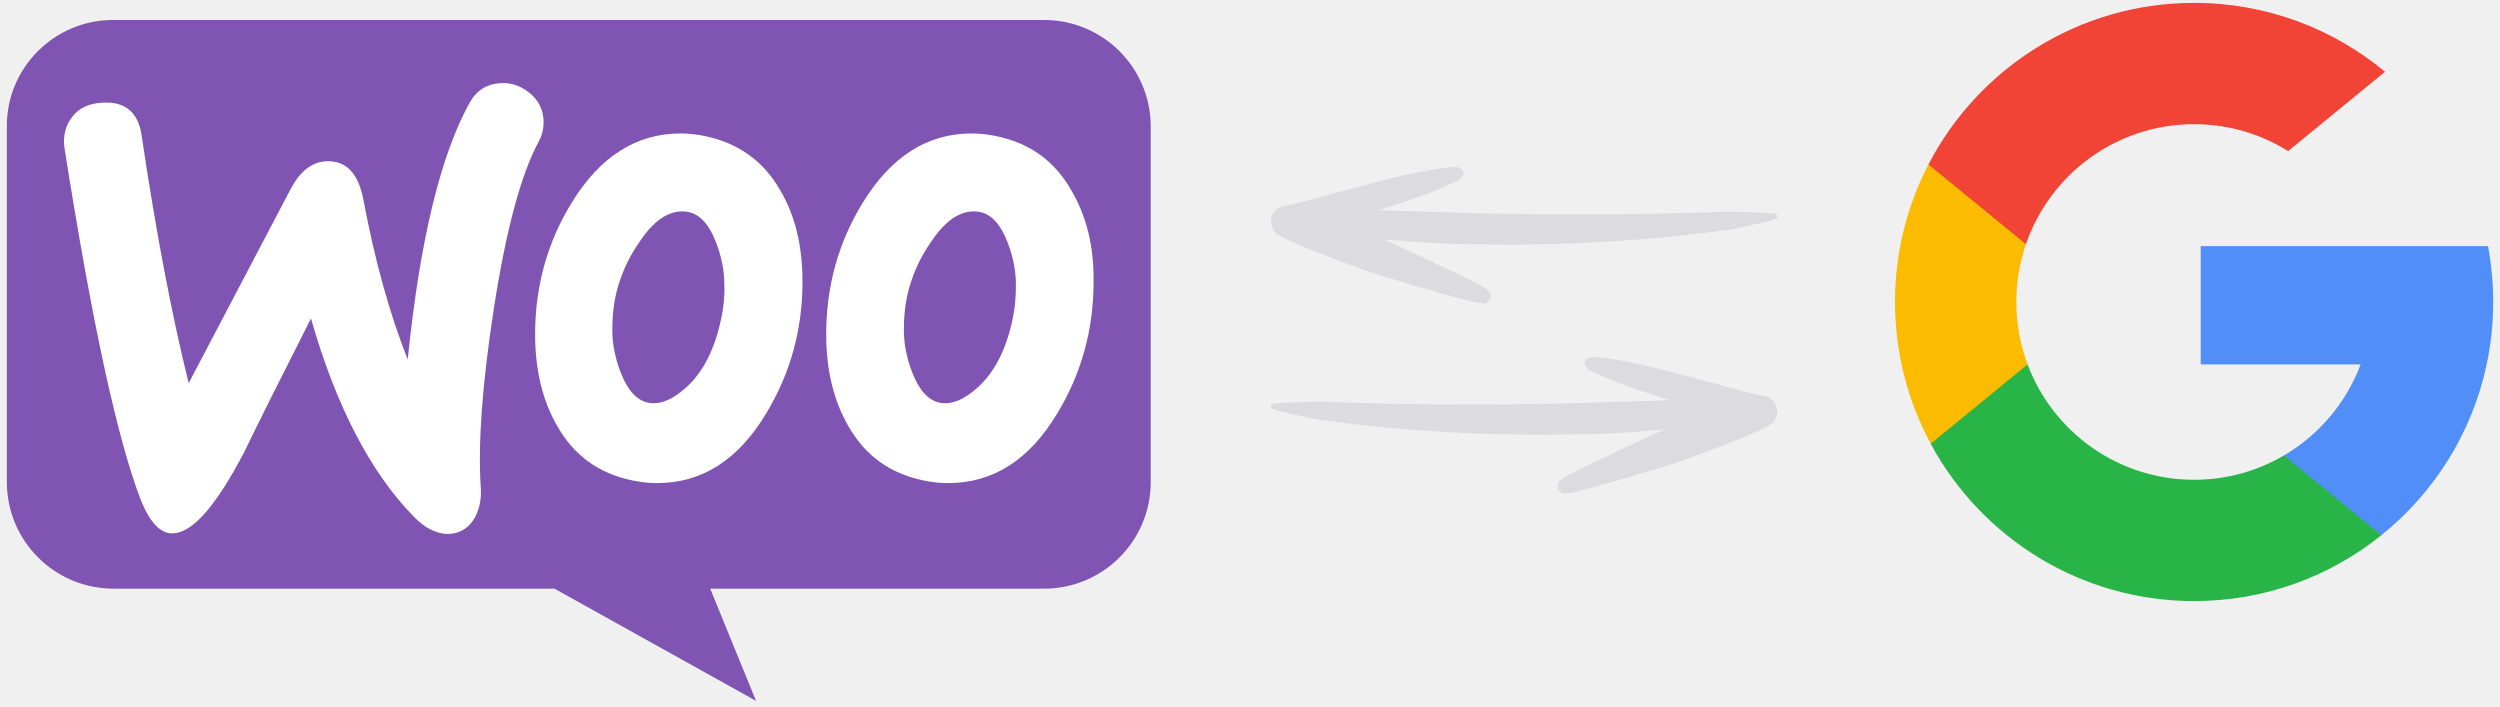
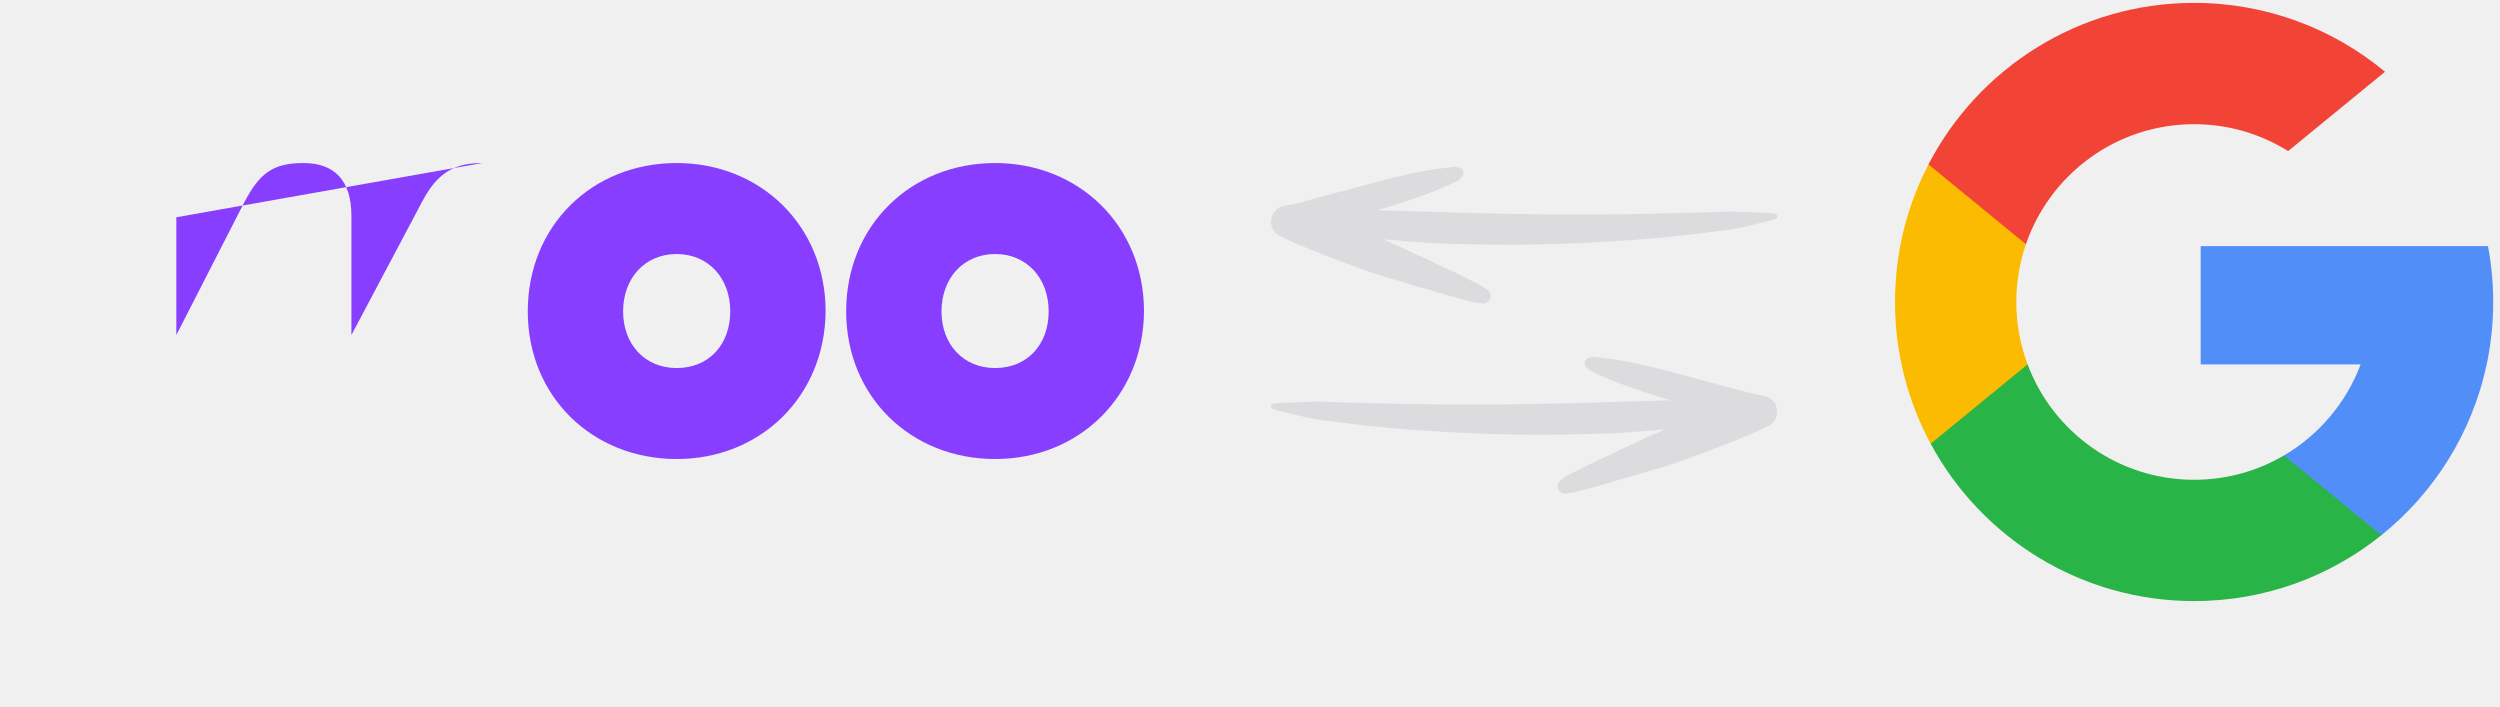
<svg xmlns="http://www.w3.org/2000/svg" width="184" height="52" viewBox="0 0 184 52" fill="none">
-   <g clip-path="url(#clip0_7350_121121)">
-     <path d="M8.318 1.471H76.845C81.182 1.471 84.693 4.981 84.693 9.318V35.476C84.693 39.813 81.182 43.324 76.845 43.324H52.27L55.644 51.584L40.809 43.324H8.352C4.015 43.324 0.504 39.813 0.504 35.476V9.318C0.47 5.016 3.98 1.471 8.318 1.471Z" fill="#7F54B3" />
-     <path d="M5.298 8.624C5.777 7.973 6.496 7.631 7.454 7.563C9.2 7.426 10.192 8.247 10.432 10.027C11.493 17.18 12.656 23.237 13.888 28.199L21.383 13.928C22.068 12.628 22.923 11.943 23.95 11.875C25.456 11.772 26.38 12.73 26.756 14.749C27.612 19.301 28.707 23.168 30.007 26.454C30.897 17.761 32.403 11.498 34.525 7.631C35.038 6.673 35.791 6.194 36.784 6.125C37.571 6.057 38.289 6.296 38.94 6.81C39.59 7.323 39.932 7.973 40.001 8.761C40.035 9.377 39.932 9.89 39.658 10.403C38.324 12.867 37.228 17.009 36.339 22.758C35.483 28.336 35.175 32.683 35.38 35.797C35.449 36.652 35.312 37.405 34.97 38.056C34.559 38.809 33.943 39.219 33.156 39.288C32.266 39.356 31.342 38.946 30.452 38.022C27.27 34.77 24.737 29.91 22.889 23.442C20.664 27.823 19.022 31.108 17.961 33.298C15.941 37.166 14.23 39.151 12.793 39.254C11.869 39.322 11.082 38.535 10.398 36.892C8.652 32.409 6.77 23.75 4.751 10.917C4.614 10.027 4.819 9.239 5.298 8.624ZM78.844 13.997C77.612 11.841 75.798 10.54 73.368 10.027C72.718 9.89 72.102 9.822 71.52 9.822C68.235 9.822 65.565 11.533 63.478 14.955C61.698 17.864 60.808 21.081 60.808 24.606C60.808 27.241 61.356 29.5 62.451 31.382C63.683 33.538 65.497 34.839 67.927 35.352C68.577 35.489 69.193 35.557 69.775 35.557C73.094 35.557 75.764 33.846 77.817 30.424C79.597 27.48 80.487 24.264 80.487 20.739C80.521 18.069 79.939 15.845 78.844 13.997ZM74.532 23.477C74.053 25.735 73.197 27.412 71.93 28.541C70.938 29.431 70.014 29.808 69.159 29.637C68.337 29.465 67.653 28.747 67.14 27.412C66.728 26.351 66.524 25.29 66.524 24.298C66.524 23.442 66.592 22.587 66.763 21.8C67.071 20.396 67.653 19.027 68.577 17.727C69.706 16.05 70.904 15.366 72.136 15.605C72.957 15.776 73.642 16.495 74.155 17.83C74.566 18.891 74.771 19.951 74.771 20.944C74.771 21.834 74.703 22.689 74.532 23.476V23.477ZM57.42 13.997C56.188 11.841 54.34 10.54 51.944 10.027C51.294 9.89 50.678 9.822 50.096 9.822C46.811 9.822 44.142 11.533 42.054 14.955C40.274 17.864 39.385 21.081 39.385 24.606C39.385 27.241 39.932 29.5 41.027 31.382C42.259 33.538 44.073 34.839 46.503 35.352C47.153 35.489 47.769 35.557 48.351 35.557C51.67 35.557 54.34 33.846 56.393 30.424C58.173 27.48 59.063 24.264 59.063 20.739C59.063 18.069 58.515 15.845 57.42 13.997ZM53.074 23.477C52.595 25.735 51.739 27.412 50.473 28.541C49.48 29.431 48.556 29.808 47.7 29.637C46.879 29.465 46.195 28.747 45.681 27.412C45.271 26.351 45.066 25.29 45.066 24.298C45.066 23.442 45.134 22.587 45.305 21.8C45.613 20.396 46.195 19.027 47.119 17.727C48.248 16.05 49.446 15.366 50.678 15.605C51.499 15.776 52.184 16.495 52.697 17.83C53.108 18.891 53.313 19.951 53.313 20.944C53.348 21.834 53.245 22.689 53.074 23.476V23.477Z" fill="white" />
+   <g fill="#873EFF" transform="translate(0 12) scale(0.4586)">
+     <path d="M77.4,0c-4.3,0-7.1,1.4-9.6,6.1L56.4,27.6V8.5c0-5.7-2.7-8.5-7.7-8.5s-7.1,1.7-9.6,6.5L28.3,27.6V8.7,c0-6.1-2.5-8.7-8.6-8.7H7.3C2.6,0,0,2.2,0,6.2s2.5,6.4,7.1,6.4h5.1v24.1c0,6.8,4.6,10.8,11.2,10.8s9.6-2.6,12.9-8.7l7.2-13.5v11.4,c0,6.7,4.4,10.8,11.1,10.8s9.2-2.3,13-8.7l16.6-28C87.8,4.7,85.3,0,77.3,0C77.3,0,77.3,0,77.4,0z" />
+     <use href="#def1_7350_121121" />
+     <use href="#def1_7350_121121" x="51.1" />
  </g>
  <g clip-path="url(#clip1_7350_121121)">
    <path d="M149.231 26.819L147.698 32.54L142.097 32.658C140.423 29.553 139.473 26.001 139.473 22.226C139.473 18.576 140.361 15.134 141.935 12.102H141.936L146.923 13.017L149.107 17.974C148.65 19.306 148.401 20.737 148.401 22.226C148.401 23.842 148.694 25.39 149.231 26.819Z" fill="#FBBB00" />
    <path d="M183.115 18.114C183.368 19.445 183.5 20.821 183.5 22.226C183.5 23.802 183.334 25.34 183.019 26.822C181.947 31.869 179.147 36.275 175.268 39.393L175.267 39.392L168.986 39.071L168.097 33.522C170.671 32.012 172.682 29.65 173.742 26.822H161.971V18.114H173.914H183.115Z" fill="#518EF8" />
    <path d="M175.267 39.392L175.268 39.393C171.495 42.425 166.703 44.239 161.486 44.239C153.103 44.239 145.815 39.554 142.097 32.658L149.23 26.819C151.089 31.78 155.876 35.312 161.486 35.312C163.898 35.312 166.158 34.66 168.096 33.522L175.267 39.392Z" fill="#28B446" />
    <path d="M175.538 5.281L168.406 11.119C166.4 9.865 164.028 9.14 161.487 9.14C155.749 9.14 150.873 12.834 149.107 17.974L141.936 12.102H141.935C145.598 5.039 152.979 0.213 161.487 0.213C166.828 0.213 171.725 2.115 175.538 5.281Z" fill="#F14336" />
  </g>
  <g clip-path="url(#clip2_7350_121121)">
    <path d="M130.614 15.721C130.351 15.697 130.092 15.661 129.828 15.653C129.577 15.645 129.326 15.637 129.071 15.629C128.549 15.614 128.022 15.59 127.5 15.574C126.99 15.558 126.467 15.605 125.957 15.621C125.443 15.637 124.928 15.649 124.414 15.661C122.345 15.705 120.276 15.773 118.202 15.777C116.129 15.785 114.056 15.793 111.987 15.753C109.913 15.713 107.844 15.685 105.771 15.598C104.73 15.554 103.69 15.55 102.653 15.514C102.242 15.502 101.832 15.47 101.421 15.47C102.015 15.29 102.605 15.103 103.191 14.908C103.993 14.641 104.802 14.382 105.583 14.059C105.52 14.086 105.456 14.11 105.388 14.138C105.791 13.979 106.189 13.811 106.584 13.628C106.752 13.548 106.919 13.473 107.087 13.393C107.126 13.373 107.166 13.357 107.206 13.337C107.262 13.313 107.258 13.313 107.202 13.337C107.246 13.321 107.286 13.301 107.33 13.285C107.406 13.241 107.465 13.185 107.509 13.114C107.537 13.082 107.593 13.038 107.605 13.026C107.812 12.815 107.728 12.428 107.429 12.356C107.31 12.328 107.174 12.276 107.055 12.276L106.967 12.288L106.903 12.296C106.851 12.3 106.799 12.308 106.752 12.312C106.524 12.336 106.301 12.364 106.078 12.392C104.523 12.587 102.988 12.954 101.477 13.353C99.974 13.752 98.471 14.15 96.968 14.561C96.118 14.792 95.269 15.043 94.4 15.179L94.125 15.294C94.045 15.354 93.965 15.414 93.886 15.478C93.698 15.665 93.591 15.905 93.559 16.164C93.531 16.375 93.559 16.562 93.638 16.758C93.734 16.985 93.894 17.204 94.117 17.324C95.098 17.838 96.134 18.237 97.163 18.644C98.104 19.018 99.045 19.385 99.998 19.724C100.476 19.892 100.955 20.063 101.441 20.218C101.68 20.294 101.915 20.37 102.155 20.446C102.394 20.521 102.637 20.569 102.876 20.645C103.359 20.797 103.845 20.948 104.328 21.096C104.443 21.131 104.559 21.175 104.678 21.195C104.806 21.219 104.93 21.239 105.053 21.279C105.292 21.355 105.532 21.43 105.767 21.502C106.301 21.67 106.843 21.813 107.382 21.957C107.661 22.033 107.94 22.092 108.215 22.176C108.526 22.272 108.845 22.3 109.168 22.34C109.395 22.367 109.65 22.144 109.698 21.933C109.754 21.686 109.654 21.454 109.447 21.315C109.228 21.167 109.016 21.016 108.777 20.904C108.542 20.797 108.323 20.673 108.095 20.557C107.633 20.326 107.174 20.083 106.7 19.872C106.465 19.768 106.233 19.664 105.998 19.557C105.882 19.505 105.759 19.461 105.647 19.397C105.528 19.329 105.42 19.254 105.296 19.198C104.822 18.986 104.347 18.771 103.873 18.56C103.61 18.444 103.363 18.301 103.104 18.185C102.836 18.066 102.569 17.946 102.298 17.83L102.314 17.838C102.147 17.767 101.979 17.695 101.812 17.623H101.86C102.9 17.715 103.937 17.794 104.977 17.866C106.014 17.934 107.059 17.954 108.099 17.974C109.14 17.998 110.18 18.01 111.221 18.014C112.262 18.014 113.302 17.986 114.343 17.958C115.384 17.93 116.424 17.898 117.465 17.834C119.546 17.711 121.631 17.575 123.704 17.344C124.733 17.228 125.762 17.101 126.79 16.965C127.085 16.925 127.392 16.901 127.683 16.841C127.939 16.79 128.19 16.73 128.441 16.674C128.939 16.566 129.434 16.447 129.928 16.331C130.179 16.271 130.426 16.184 130.674 16.108C130.897 16.04 130.841 15.737 130.622 15.717L130.614 15.721ZM106.939 12.292C106.911 12.292 106.911 12.292 106.939 12.292V12.292Z" fill="#DCDCDE" />
    <path d="M106.002 12.404C106.026 12.404 106.05 12.4 106.074 12.396C106.11 12.392 106.145 12.384 106.177 12.38C106.118 12.388 106.062 12.396 106.002 12.404Z" fill="#DCDCDE" />
  </g>
  <g clip-path="url(#clip3_7350_121121)">
    <path d="M93.734 29.708C93.997 29.684 94.256 29.648 94.519 29.64C94.77 29.632 95.022 29.624 95.277 29.616C95.799 29.6 96.325 29.576 96.848 29.56C97.358 29.544 97.88 29.592 98.391 29.608C98.905 29.624 99.419 29.636 99.934 29.648C102.003 29.692 104.072 29.76 106.145 29.764C108.219 29.772 110.292 29.78 112.361 29.74C114.434 29.7 116.504 29.672 118.577 29.584C119.617 29.541 120.658 29.537 121.695 29.501C122.105 29.489 122.516 29.457 122.927 29.457C122.333 29.277 121.743 29.09 121.156 28.895C120.355 28.628 119.546 28.368 118.764 28.045C118.828 28.073 118.892 28.097 118.96 28.125C118.557 27.966 118.158 27.798 117.763 27.615C117.596 27.535 117.429 27.459 117.261 27.38C117.221 27.36 117.181 27.344 117.142 27.324C117.086 27.3 117.09 27.3 117.145 27.324C117.102 27.308 117.062 27.288 117.018 27.272C116.942 27.228 116.882 27.172 116.838 27.101C116.811 27.069 116.755 27.025 116.743 27.013C116.535 26.801 116.619 26.415 116.918 26.343C117.038 26.315 117.173 26.263 117.293 26.263L117.381 26.275L117.445 26.283C117.496 26.287 117.548 26.295 117.596 26.299C117.823 26.323 118.047 26.351 118.27 26.379C119.825 26.574 121.36 26.941 122.871 27.34C124.374 27.738 125.877 28.137 127.38 28.548C128.229 28.779 129.079 29.03 129.948 29.166L130.223 29.281C130.303 29.341 130.382 29.401 130.462 29.465C130.649 29.652 130.757 29.891 130.789 30.151C130.817 30.362 130.789 30.549 130.709 30.745C130.614 30.972 130.454 31.191 130.231 31.311C129.25 31.825 128.213 32.224 127.185 32.63C126.244 33.005 125.303 33.372 124.35 33.711C123.872 33.878 123.393 34.05 122.907 34.205C122.667 34.281 122.432 34.357 122.193 34.433C121.954 34.508 121.711 34.556 121.471 34.632C120.989 34.783 120.503 34.935 120.02 35.082C119.905 35.118 119.789 35.162 119.669 35.182C119.542 35.206 119.418 35.226 119.294 35.266C119.055 35.342 118.816 35.417 118.581 35.489C118.047 35.657 117.504 35.8 116.966 35.944C116.687 36.019 116.408 36.079 116.133 36.163C115.822 36.259 115.503 36.286 115.18 36.326C114.953 36.354 114.697 36.131 114.65 35.92C114.594 35.672 114.693 35.441 114.901 35.302C115.12 35.154 115.331 35.003 115.571 34.891C115.806 34.783 116.025 34.66 116.252 34.544C116.715 34.313 117.173 34.07 117.648 33.858C117.883 33.755 118.114 33.651 118.35 33.544C118.465 33.492 118.589 33.448 118.7 33.384C118.82 33.316 118.928 33.24 119.051 33.185C119.526 32.973 120 32.758 120.475 32.547C120.738 32.431 120.985 32.288 121.244 32.172C121.511 32.052 121.778 31.933 122.05 31.817L122.034 31.825C122.201 31.753 122.368 31.681 122.536 31.61H122.488C121.447 31.701 120.411 31.781 119.37 31.853C118.334 31.921 117.289 31.941 116.248 31.961C115.208 31.985 114.167 31.997 113.127 32.001C112.086 32.001 111.045 31.973 110.005 31.945C108.964 31.917 107.924 31.885 106.883 31.821C104.802 31.698 102.717 31.562 100.643 31.331C99.615 31.215 98.586 31.087 97.557 30.952C97.262 30.912 96.955 30.888 96.664 30.828C96.409 30.776 96.158 30.717 95.907 30.661C95.408 30.553 94.914 30.434 94.42 30.318C94.168 30.258 93.921 30.171 93.674 30.095C93.451 30.027 93.507 29.724 93.726 29.704L93.734 29.708ZM117.409 26.279C117.437 26.279 117.437 26.279 117.409 26.279V26.279Z" fill="#DCDCDE" />
    <path d="M118.346 26.391C118.322 26.391 118.298 26.387 118.274 26.383C118.238 26.379 118.202 26.371 118.17 26.367C118.23 26.375 118.286 26.383 118.346 26.391Z" fill="#DCDCDE" />
  </g>
  <defs>
-     <clipPath id="clip0_7350_121121">
-       <rect width="84.197" height="50.316" fill="white" transform="translate(0.5 1.4707)" />
-     </clipPath>
+     <path id="def1_7350_121121" d="M108.6,0c-13.6,0,-23.9,10.1,-23.9,23.8s10.4,23.7,23.9,23.7s23.8,-10.1,23.9,-23.7c0,-13.7,-10.4,-23.8,-23.9,-23.8zm0,32.9c-5.1,0,-8.6,-3.8,-8.6,-9.1s3.5,-9.2,8.6,-9.2s8.6,3.9,8.6,9.2s-3.4,9.1,-8.6,9.1z" />
    <clipPath id="clip1_7350_121121">
      <rect width="44.026" height="44.026" fill="white" transform="translate(139.473 0.212891)" />
    </clipPath>
    <clipPath id="clip2_7350_121121">
      <rect width="37.27" height="10.063" fill="white" transform="translate(93.5386 12.2764)" />
    </clipPath>
    <clipPath id="clip3_7350_121121">
      <rect width="37.27" height="10.063" fill="white" transform="matrix(-1 0 0 1 130.809 26.2632)" />
    </clipPath>
  </defs>
</svg>
